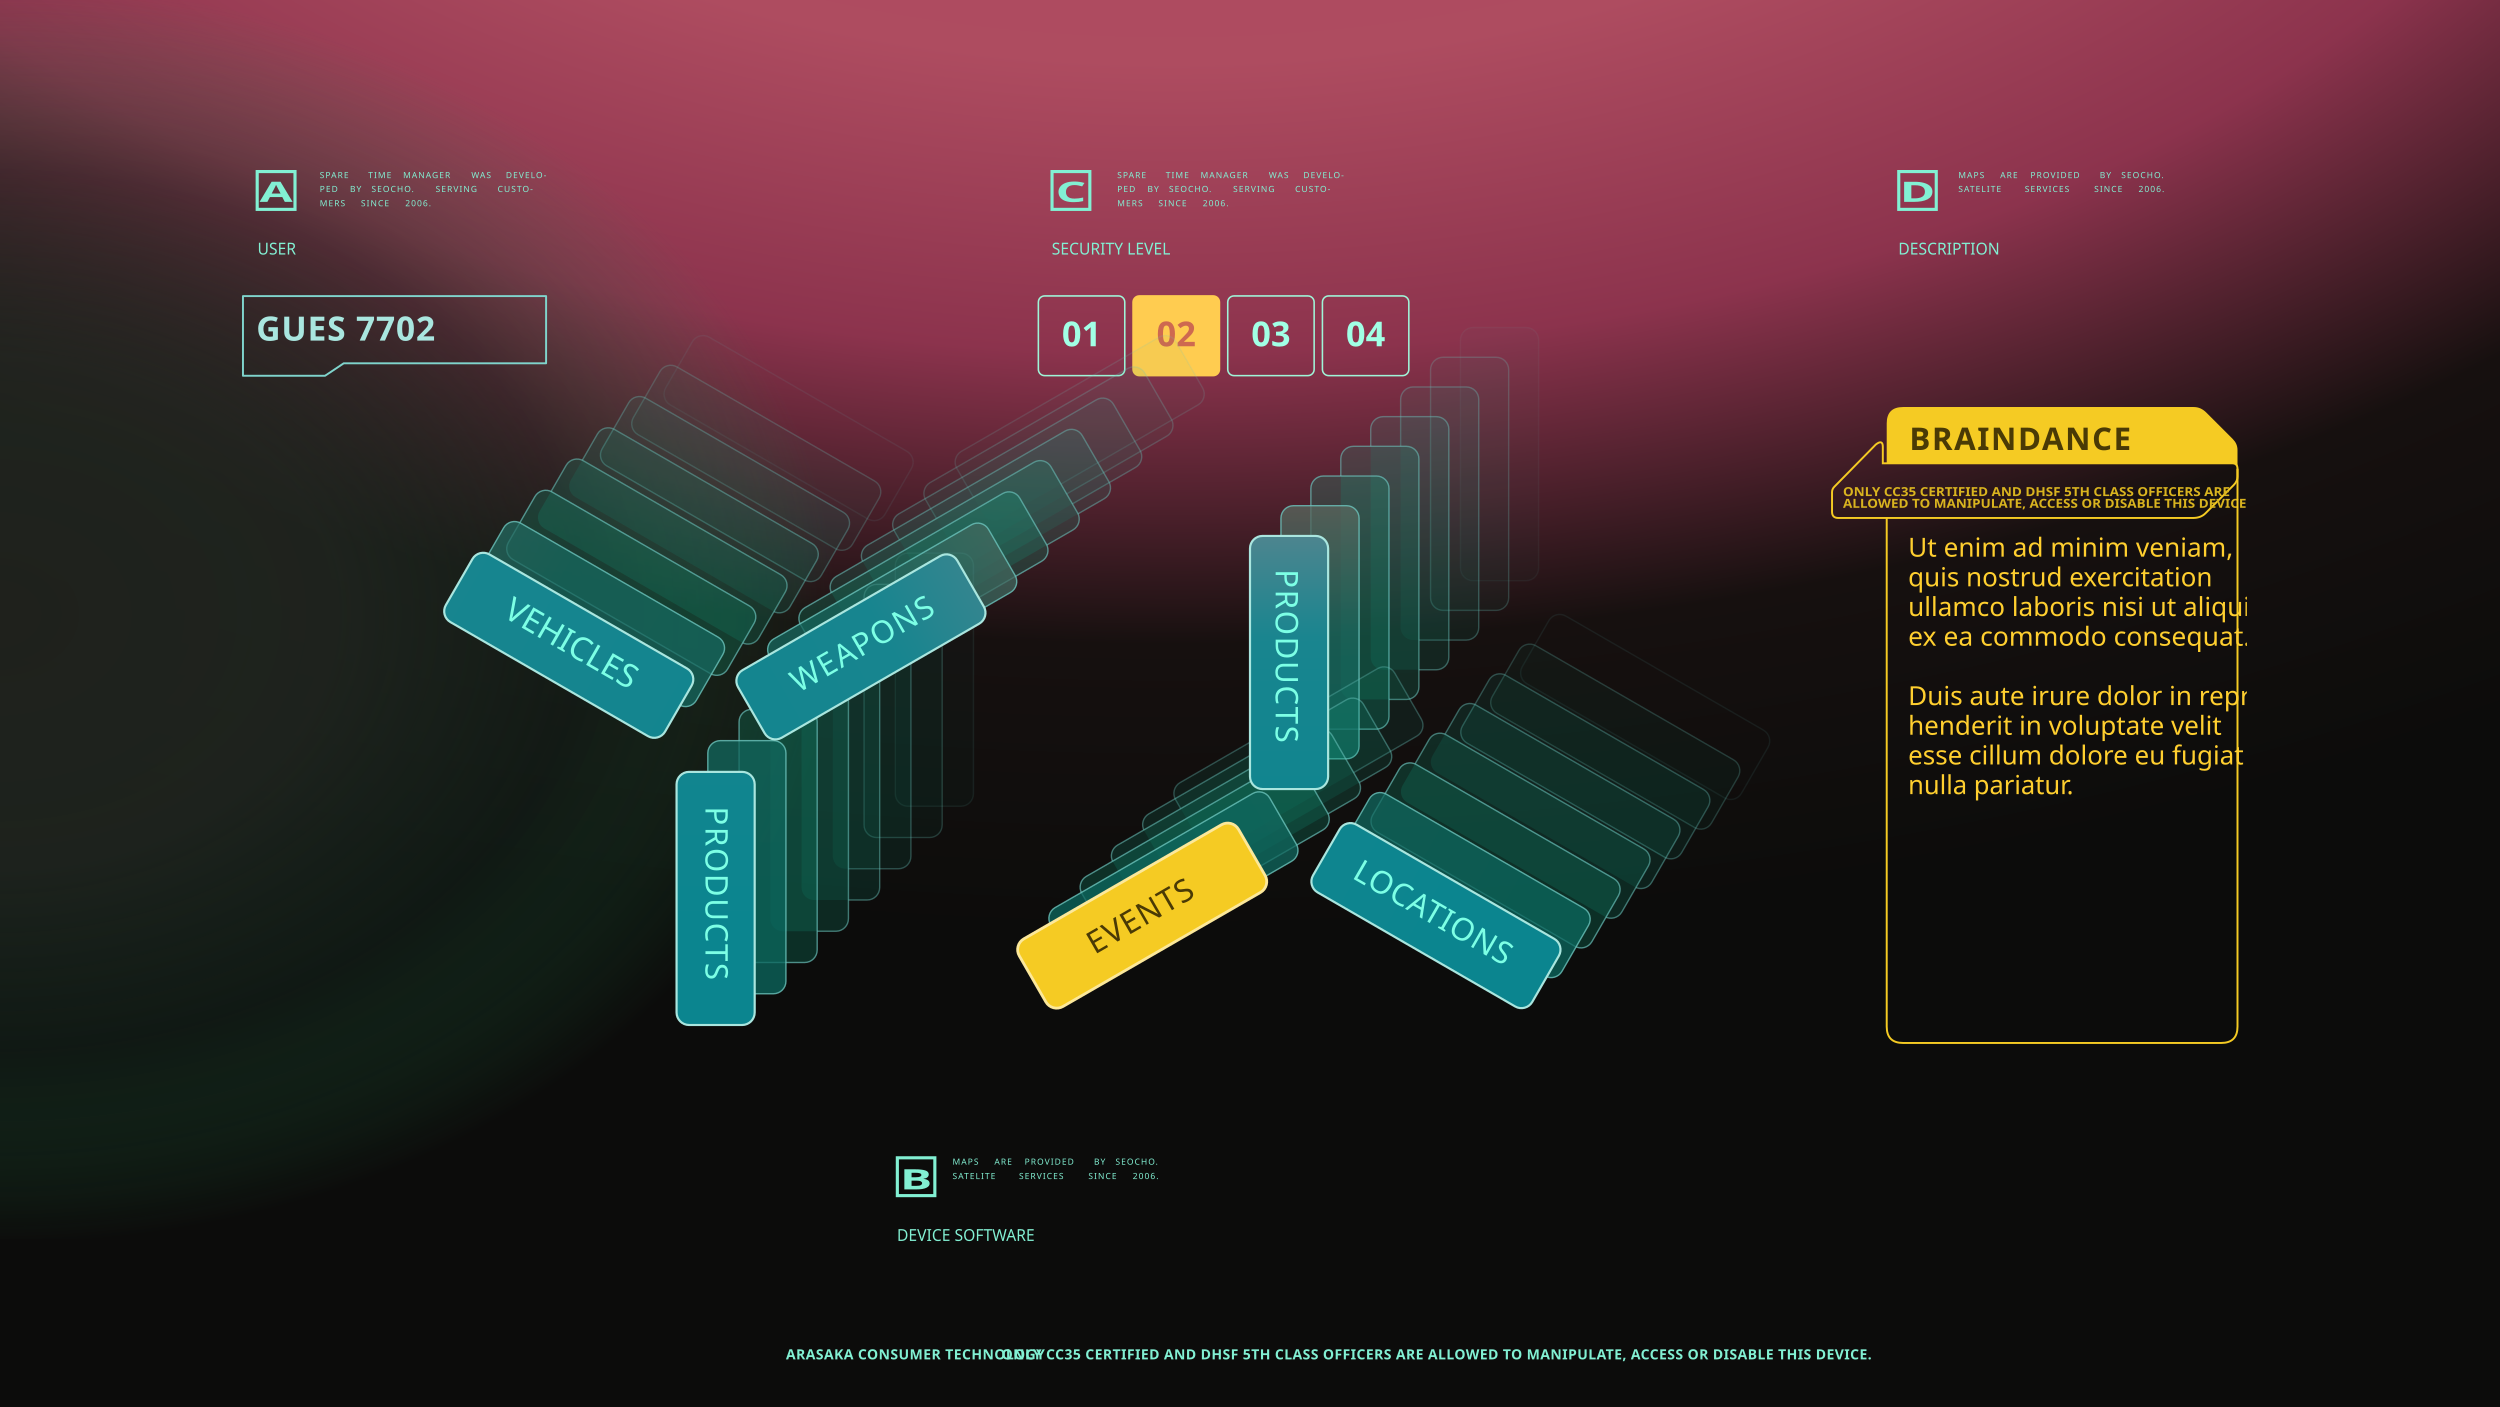
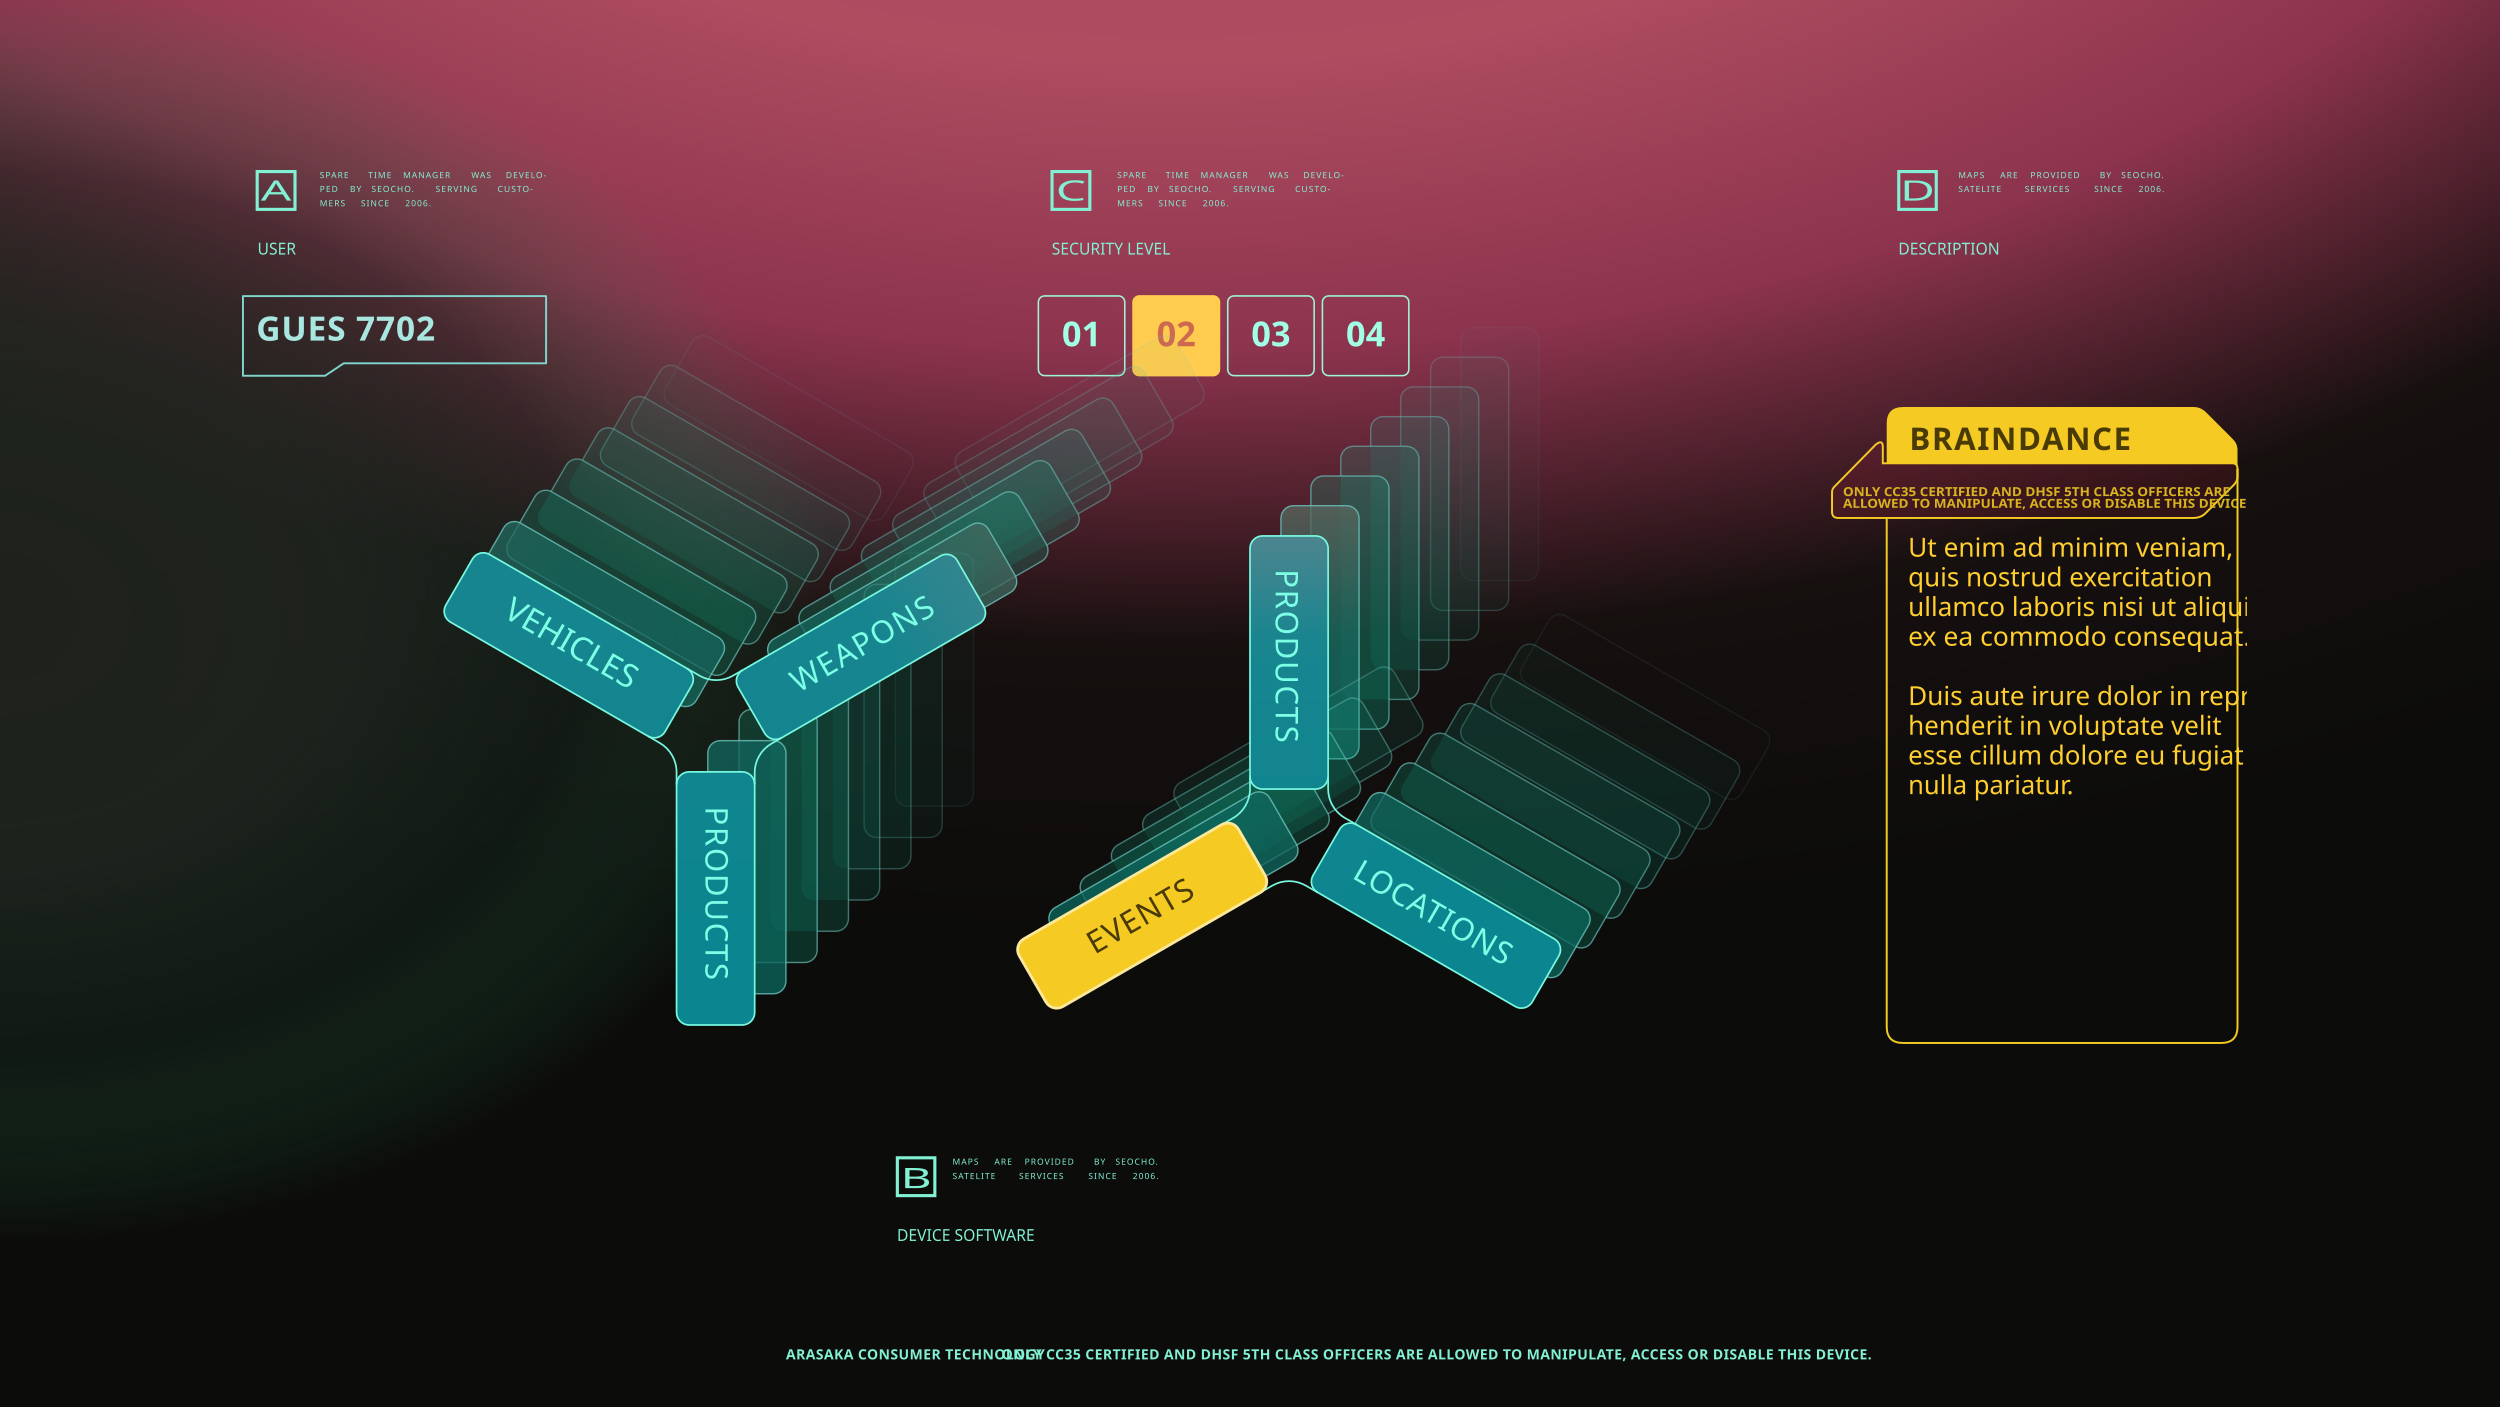
<svg xmlns="http://www.w3.org/2000/svg" width="1600" height="900" viewBox="0 0 1600 900">
  <defs>
    <radialGradient id="bloom" cx="0.469" cy="-0.356" r="1">
      <stop offset="0" stop-color="#ad465f" />
      <stop offset="0.2" stop-color="#ad465f" />
      <stop offset="0.4" stop-color="#ae4c60" />
      <stop offset="0.6" stop-color="#8c334d" />
      <stop offset="0.8" stop-color="#16100f" />
      <stop offset="1" stop-color="#0c0c0b" />
    </radialGradient>
    <radialGradient id="leftwash" cx="0" cy="0.5" r="0.5">
      <stop offset="0" stop-color="#1f211c" />
      <stop offset="0.4" stop-color="#202620" stop-opacity="0.85" />
      <stop offset="0.7" stop-color="#15281e" stop-opacity="0.45" />
      <stop offset="1" stop-color="#26884f" stop-opacity="0" />
    </radialGradient>
    <rect id="card" x="-81" y="-25" width="162" height="50" rx="8" />
    <rect id="badge" width="57" height="52" />
    <clipPath id="fan-left-extrude-clip">
      <rect x="296" y="206" width="484" height="436">
        <animate id="fan-left-extrude" attributeName="width" from="0" to="484" begin="0s" dur="0.45s" calcMode="spline" keyTimes="0;1" keySplines="0.33 1 0.68 1" fill="freeze" />
      </rect>
    </clipPath>
    <clipPath id="fan-right-extrude-clip">
      <rect x="663" y="200" width="480" height="435">
        <animate id="fan-right-extrude" attributeName="width" from="0" to="480" begin="0s" dur="0.45s" calcMode="spline" keyTimes="0;1" keySplines="0.33 1 0.68 1" fill="freeze" />
      </rect>
    </clipPath>
    <clipPath id="panel-extrude-clip">
      <rect x="1166" y="255" width="272" height="418">
        <animate id="panel-extrude" attributeName="width" from="0" to="272" begin="0.25s" dur="0.35s" calcMode="spline" keyTimes="0;1" keySplines="0.33 1 0.68 1" fill="freeze" />
        <set attributeName="width" to="0" begin="0s" end="panel-extrude.begin" />
      </rect>
    </clipPath>
    <linearGradient id="u-vehicles" gradientUnits="userSpaceOnUse" x1="-81" y1="0" x2="81" y2="0">
      <stop offset="0" stop-color="#17858f" />
      <stop offset="0.1" stop-color="#16858f" />
      <stop offset="0.2" stop-color="#16858f" />
      <stop offset="0.3" stop-color="#16858f" />
      <stop offset="0.4" stop-color="#15858f" />
      <stop offset="0.5" stop-color="#15858f" />
      <stop offset="0.6" stop-color="#15858f" />
      <stop offset="0.7" stop-color="#14858f" />
      <stop offset="0.8" stop-color="#14858f" />
      <stop offset="0.9" stop-color="#14858f" />
      <stop offset="1" stop-color="#13858f" />
    </linearGradient>
    <linearGradient id="u-weapons" gradientUnits="userSpaceOnUse" x1="-81" y1="0" x2="81" y2="0">
      <stop offset="0" stop-color="#14858f" />
      <stop offset="0.1" stop-color="#14858f" />
      <stop offset="0.2" stop-color="#15858f" />
      <stop offset="0.3" stop-color="#15858f" />
      <stop offset="0.4" stop-color="#16858f" />
      <stop offset="0.5" stop-color="#17858f" />
      <stop offset="0.6" stop-color="#17858f" />
      <stop offset="0.7" stop-color="#1d858f" />
      <stop offset="0.8" stop-color="#25858f" />
      <stop offset="0.9" stop-color="#2c858f" />
      <stop offset="1" stop-color="#33858f" />
    </linearGradient>
    <linearGradient id="u-products_l" gradientUnits="userSpaceOnUse" x1="-81" y1="0" x2="81" y2="0">
      <stop offset="0" stop-color="#11858f" />
      <stop offset="0.1" stop-color="#10858f" />
      <stop offset="0.2" stop-color="#0f858f" />
      <stop offset="0.3" stop-color="#0e858f" />
      <stop offset="0.4" stop-color="#0d858f" />
      <stop offset="0.5" stop-color="#0c858f" />
      <stop offset="0.6" stop-color="#0b858f" />
      <stop offset="0.7" stop-color="#0b858f" />
      <stop offset="0.8" stop-color="#0b858f" />
      <stop offset="0.9" stop-color="#0b858f" />
      <stop offset="1" stop-color="#0b858f" />
    </linearGradient>
    <linearGradient id="u-products_r" gradientUnits="userSpaceOnUse" x1="-81" y1="0" x2="81" y2="0">
      <stop offset="0" stop-color="#4d858f" />
      <stop offset="0.1" stop-color="#40858f" />
      <stop offset="0.2" stop-color="#33858f" />
      <stop offset="0.3" stop-color="#26858f" />
      <stop offset="0.4" stop-color="#1a858f" />
      <stop offset="0.5" stop-color="#17858f" />
      <stop offset="0.6" stop-color="#15858f" />
      <stop offset="0.7" stop-color="#14858f" />
      <stop offset="0.8" stop-color="#13858f" />
      <stop offset="0.9" stop-color="#12858f" />
      <stop offset="1" stop-color="#11858f" />
    </linearGradient>
    <linearGradient id="u-locations" gradientUnits="userSpaceOnUse" x1="-81" y1="0" x2="81" y2="0">
      <stop offset="0" stop-color="#0e858f" />
      <stop offset="0.1" stop-color="#0e858f" />
      <stop offset="0.2" stop-color="#0d858f" />
      <stop offset="0.3" stop-color="#0d858f" />
      <stop offset="0.4" stop-color="#0c858f" />
      <stop offset="0.5" stop-color="#0b858f" />
      <stop offset="0.6" stop-color="#0b858f" />
      <stop offset="0.7" stop-color="#0b858f" />
      <stop offset="0.8" stop-color="#0b858f" />
      <stop offset="0.9" stop-color="#0b858f" />
      <stop offset="1" stop-color="#0b858f" />
    </linearGradient>
    <linearGradient id="u-events" gradientUnits="userSpaceOnUse" x1="-81" y1="0" x2="81" y2="0">
      <stop offset="0" stop-color="#0b858f" />
      <stop offset="0.1" stop-color="#0b858f" />
      <stop offset="0.2" stop-color="#0b858f" />
      <stop offset="0.3" stop-color="#0b858f" />
      <stop offset="0.4" stop-color="#0b858f" />
      <stop offset="0.5" stop-color="#0c858f" />
      <stop offset="0.6" stop-color="#0c858f" />
      <stop offset="0.7" stop-color="#0d858f" />
      <stop offset="0.8" stop-color="#0d858f" />
      <stop offset="0.9" stop-color="#0e858f" />
      <stop offset="1" stop-color="#0e858f" />
    </linearGradient>
    <linearGradient id="cv-nearest-vehicles" gradientUnits="userSpaceOnUse" x1="-81" y1="0" x2="81" y2="0">
      <stop offset="0" stop-color="#23685e" />
      <stop offset="0.1" stop-color="#1f685e" />
      <stop offset="0.2" stop-color="#1b685e" />
      <stop offset="0.3" stop-color="#17685e" />
      <stop offset="0.4" stop-color="#17685e" />
      <stop offset="0.5" stop-color="#17685e" />
      <stop offset="0.6" stop-color="#16685e" />
      <stop offset="0.7" stop-color="#16685e" />
      <stop offset="0.8" stop-color="#15685e" />
      <stop offset="0.9" stop-color="#15685e" />
      <stop offset="1" stop-color="#15685e" />
    </linearGradient>
    <linearGradient id="cv-nearest-weapons" gradientUnits="userSpaceOnUse" x1="-81" y1="0" x2="81" y2="0">
      <stop offset="0" stop-color="#15685e" />
      <stop offset="0.1" stop-color="#16685e" />
      <stop offset="0.2" stop-color="#16685e" />
      <stop offset="0.3" stop-color="#17685e" />
      <stop offset="0.4" stop-color="#19685e" />
      <stop offset="0.5" stop-color="#20685e" />
      <stop offset="0.6" stop-color="#27685e" />
      <stop offset="0.7" stop-color="#2e685e" />
      <stop offset="0.8" stop-color="#35685e" />
      <stop offset="0.9" stop-color="#3c685e" />
      <stop offset="1" stop-color="#43685e" />
    </linearGradient>
    <linearGradient id="cv-nearest-left_products" gradientUnits="userSpaceOnUse" x1="-81" y1="0" x2="81" y2="0">
      <stop offset="0" stop-color="#12685e" />
      <stop offset="0.1" stop-color="#11685e" />
      <stop offset="0.2" stop-color="#10685e" />
      <stop offset="0.3" stop-color="#0f685e" />
      <stop offset="0.4" stop-color="#0e685e" />
      <stop offset="0.5" stop-color="#0d685e" />
      <stop offset="0.6" stop-color="#0c685e" />
      <stop offset="0.7" stop-color="#0b685e" />
      <stop offset="0.8" stop-color="#0b685e" />
      <stop offset="0.9" stop-color="#0b685e" />
      <stop offset="1" stop-color="#0b685e" />
    </linearGradient>
    <linearGradient id="cv-nearest-right_products" gradientUnits="userSpaceOnUse" x1="-81" y1="0" x2="81" y2="0">
      <stop offset="0" stop-color="#5b685e" />
      <stop offset="0.1" stop-color="#4e685e" />
      <stop offset="0.2" stop-color="#42685e" />
      <stop offset="0.3" stop-color="#35685e" />
      <stop offset="0.4" stop-color="#28685e" />
      <stop offset="0.5" stop-color="#1c685e" />
      <stop offset="0.6" stop-color="#17685e" />
      <stop offset="0.7" stop-color="#16685e" />
      <stop offset="0.8" stop-color="#15685e" />
      <stop offset="0.9" stop-color="#13685e" />
      <stop offset="1" stop-color="#12685e" />
    </linearGradient>
    <linearGradient id="cv-nearest-events" gradientUnits="userSpaceOnUse" x1="-81" y1="0" x2="81" y2="0">
      <stop offset="0" stop-color="#0b685e" />
      <stop offset="0.1" stop-color="#0b685e" />
      <stop offset="0.2" stop-color="#0c685e" />
      <stop offset="0.3" stop-color="#0c685e" />
      <stop offset="0.4" stop-color="#0d685e" />
      <stop offset="0.5" stop-color="#0d685e" />
      <stop offset="0.6" stop-color="#0e685e" />
      <stop offset="0.7" stop-color="#0e685e" />
      <stop offset="0.8" stop-color="#0f685e" />
      <stop offset="0.9" stop-color="#0f685e" />
      <stop offset="1" stop-color="#10685e" />
    </linearGradient>
    <linearGradient id="cv-nearest-locations" gradientUnits="userSpaceOnUse" x1="-81" y1="0" x2="81" y2="0">
      <stop offset="0" stop-color="#10685e" />
      <stop offset="0.1" stop-color="#0f685e" />
      <stop offset="0.2" stop-color="#0e685e" />
      <stop offset="0.3" stop-color="#0e685e" />
      <stop offset="0.4" stop-color="#0d685e" />
      <stop offset="0.5" stop-color="#0d685e" />
      <stop offset="0.6" stop-color="#0c685e" />
      <stop offset="0.7" stop-color="#0b685e" />
      <stop offset="0.8" stop-color="#0b685e" />
      <stop offset="0.9" stop-color="#0b685e" />
      <stop offset="1" stop-color="#0b685e" />
    </linearGradient>
    <mask id="cy-occlude-vehicles-d3" maskUnits="userSpaceOnUse" maskContentUnits="userSpaceOnUse" x="0" y="0" width="1600" height="900" style="mask-type:luminance">
      <rect x="0" y="0" width="1600" height="900" fill="#fff" />
      <use href="#card" transform="translate(404 373) rotate(30)" fill="#000" stroke="none" />
    </mask>
    <mask id="cy-occlude-vehicles-d4plus" maskUnits="userSpaceOnUse" maskContentUnits="userSpaceOnUse" x="0" y="0" width="1600" height="900" style="mask-type:luminance">
      <rect x="0" y="0" width="1600" height="900" fill="#fff" />
      <use href="#card" transform="translate(404 373) rotate(30)" fill="#000" stroke="none" />
      <use href="#card" transform="translate(424 353) rotate(30)" fill="#000" stroke="none" />
    </mask>
    <mask id="cy-occlude-weapons-d3" maskUnits="userSpaceOnUse" maskContentUnits="userSpaceOnUse" x="0" y="0" width="1600" height="900" style="mask-type:luminance">
      <rect x="0" y="0" width="1600" height="900" fill="#fff" />
      <use href="#card" transform="translate(591 374) rotate(-30)" fill="#000" stroke="none" />
    </mask>
    <mask id="cy-occlude-weapons-d4plus" maskUnits="userSpaceOnUse" maskContentUnits="userSpaceOnUse" x="0" y="0" width="1600" height="900" style="mask-type:luminance">
      <rect x="0" y="0" width="1600" height="900" fill="#fff" />
      <use href="#card" transform="translate(591 374) rotate(-30)" fill="#000" stroke="none" />
      <use href="#card" transform="translate(611 354) rotate(-30)" fill="#000" stroke="none" />
    </mask>
    <mask id="cy-occlude-left_products-d3" maskUnits="userSpaceOnUse" maskContentUnits="userSpaceOnUse" x="0" y="0" width="1600" height="900" style="mask-type:luminance">
      <rect x="0" y="0" width="1600" height="900" fill="#fff" />
      <use href="#card" transform="translate(498 535) rotate(90)" fill="#000" stroke="none" />
    </mask>
    <mask id="cy-occlude-left_products-d4plus" maskUnits="userSpaceOnUse" maskContentUnits="userSpaceOnUse" x="0" y="0" width="1600" height="900" style="mask-type:luminance">
      <rect x="0" y="0" width="1600" height="900" fill="#fff" />
      <use href="#card" transform="translate(498 535) rotate(90)" fill="#000" stroke="none" />
      <use href="#card" transform="translate(518 515) rotate(90)" fill="#000" stroke="none" />
    </mask>
    <mask id="cy-occlude-right_products-d3" maskUnits="userSpaceOnUse" maskContentUnits="userSpaceOnUse" x="0" y="0" width="1600" height="900" style="mask-type:luminance">
      <rect x="0" y="0" width="1600" height="900" fill="#fff" />
      <use href="#card" transform="translate(863.95 385.65) rotate(90)" fill="#000" stroke="none" />
    </mask>
    <mask id="cy-occlude-right_products-d4plus" maskUnits="userSpaceOnUse" maskContentUnits="userSpaceOnUse" x="0" y="0" width="1600" height="900" style="mask-type:luminance">
      <rect x="0" y="0" width="1600" height="900" fill="#fff" />
      <use href="#card" transform="translate(863.95 385.65) rotate(90)" fill="#000" stroke="none" />
      <use href="#card" transform="translate(883.1 366.65) rotate(90)" fill="#000" stroke="none" />
    </mask>
    <mask id="cy-occlude-events-d3" maskUnits="userSpaceOnUse" maskContentUnits="userSpaceOnUse" x="0" y="0" width="1600" height="900" style="mask-type:luminance">
      <rect x="0" y="0" width="1600" height="900" fill="#fff" />
      <use href="#card" transform="translate(771 546) rotate(-30)" fill="#000" stroke="none" />
    </mask>
    <mask id="cy-occlude-events-d4plus" maskUnits="userSpaceOnUse" maskContentUnits="userSpaceOnUse" x="0" y="0" width="1600" height="900" style="mask-type:luminance">
      <rect x="0" y="0" width="1600" height="900" fill="#fff" />
      <use href="#card" transform="translate(771 546) rotate(-30)" fill="#000" stroke="none" />
      <use href="#card" transform="translate(791 526) rotate(-30)" fill="#000" stroke="none" />
    </mask>
    <mask id="cy-occlude-locations-d3" maskUnits="userSpaceOnUse" maskContentUnits="userSpaceOnUse" x="0" y="0" width="1600" height="900" style="mask-type:luminance">
      <rect x="0" y="0" width="1600" height="900" fill="#fff" />
      <use href="#card" transform="translate(957.15 547.45) rotate(30)" fill="#000" stroke="none" />
    </mask>
    <mask id="cy-occlude-locations-d4plus" maskUnits="userSpaceOnUse" maskContentUnits="userSpaceOnUse" x="0" y="0" width="1600" height="900" style="mask-type:luminance">
      <rect x="0" y="0" width="1600" height="900" fill="#fff" />
      <use href="#card" transform="translate(957.15 547.45) rotate(30)" fill="#000" stroke="none" />
      <use href="#card" transform="translate(976.3 528.45) rotate(30)" fill="#000" stroke="none" />
    </mask>
  </defs>
  <rect width="1600" height="900" fill="#0c0c0b" />
  <rect width="1600" height="929" fill="url(#bloom)" />
  <rect x="0" y="-7" width="1070" height="800" fill="url(#leftwash)" />
  <g font-family="Rajdhani" fill="#7fd4cc">
    <g font-family="Krona One" font-size="5.46" font-weight="400" letter-spacing="0.64" fill="#82f0d3">
      <text x="204.6" y="114">SPARE <tspan x="235.67">TIME</tspan>
        <tspan x="257.95">MANAGER</tspan>
        <tspan x="301.65">WAS</tspan>
        <tspan x="323.73">DEVELO-</tspan>
      </text>
      <text x="204.6" y="122.9">PED <tspan x="223.96">BY</tspan>
        <tspan x="237.71">SEOCHO.</tspan>
        <tspan x="278.77">SERVING</tspan>
        <tspan x="318.45">CUSTO-</tspan>
      </text>
      <text x="204.6" y="132">MERS <tspan x="230.97">SINCE</tspan>
        <tspan x="259.36">2006.</tspan>
      </text>
      <text x="715" y="114">SPARE <tspan x="746.07">TIME</tspan>
        <tspan x="768.35">MANAGER</tspan>
        <tspan x="812.05">WAS</tspan>
        <tspan x="834.13">DEVELO-</tspan>
      </text>
      <text x="715" y="122.9">PED <tspan x="734.36">BY</tspan>
        <tspan x="748.11">SEOCHO.</tspan>
        <tspan x="789.17">SERVING</tspan>
        <tspan x="828.85">CUSTO-</tspan>
      </text>
      <text x="715" y="132">MERS <tspan x="741.37">SINCE</tspan>
        <tspan x="769.76">2006.</tspan>
      </text>
      <text x="1253.3" y="114">MAPS <tspan x="1280.1">ARE</tspan>
        <tspan x="1299.44">PROVIDED</tspan>
        <tspan x="1343.83">BY</tspan>
        <tspan x="1357.58">SEOCHO.</tspan>
      </text>
      <text x="1253.3" y="122.9">SATELITE <tspan x="1295.84">SERVICES</tspan>
        <tspan x="1340.25">SINCE</tspan>
        <tspan x="1368.64">2006.</tspan>
      </text>
    </g>
    <g fill="none" stroke="#82f0d3" stroke-width="2">
      <rect x="164.6" y="109.8" width="24.2" height="24.2" />
      <rect x="673.3" y="109.8" width="24.2" height="24.2" />
      <rect x="1215.2" y="109.8" width="24" height="24.2" />
    </g>
-     <g font-size="18" font-weight="600" text-anchor="middle" fill="#82f0d3">
-       <text transform="translate(176.7 129.2) scale(1.7 1)">A</text>
-       <text transform="translate(685.4 129.2) scale(1.7 1)">C</text>
-       <text transform="translate(1227.2 129.2) scale(1.7 1)">D</text>
+     <g font-size="18" font-weight="500" text-anchor="middle" fill="#82f0d3">
+       <text transform="translate(176.7 128.4) scale(1.7 1)">A</text>
+       <text transform="translate(685.4 128.4) scale(1.7 1)">C</text>
+       <text transform="translate(1227.2 128.4) scale(1.7 1)">D</text>
    </g>
    <g font-family="Michroma" font-size="10.56" font-weight="400" fill="#82f0d3">
      <text transform="translate(164.8 162.9) scale(0.95 1)">USER</text>
      <text transform="translate(673.1 162.9) scale(0.95 1)">SECURITY LEVEL</text>
      <text transform="translate(1214.9 162.9) scale(0.95 1)">DESCRIPTION</text>
    </g>
  </g>
  <path d="M 155.5,189.5 H 349.5 V 232.5 H 220 L 208,240.5 H 155.5 Z" fill="none" stroke="#7fd4cc" stroke-width="1.25" stroke-linejoin="round" />
  <text x="164" y="218" font-family="Rajdhani" font-size="21.5" font-weight="600" letter-spacing="0.5" fill="#a9e6df">GUES 7702</text>
  <g font-family="Rajdhani" font-size="22" font-weight="600" text-anchor="middle">
    <rect x="664.55" y="189.4" width="55.3" height="51" rx="4" fill="none" stroke="#9ff5d8" stroke-width="1" />
    <text x="692.20" y="221.6" fill="#a1ffe5">01</text>
    <rect x="724.65" y="188.9" width="56.3" height="52" rx="4.5" fill="#ffcc50" />
    <text x="752.80" y="221.6" fill="#ce6950">02</text>
    <rect x="785.75" y="189.4" width="55.3" height="51" rx="4" fill="none" stroke="#9ff5d8" stroke-width="1" />
    <text x="813.40" y="221.6" fill="#a1ffe5">03</text>
    <rect x="846.35" y="189.4" width="55.3" height="51" rx="4" fill="none" stroke="#9ff5d8" stroke-width="1" />
    <text x="874.00" y="221.6" fill="#a1ffe5">04</text>
  </g>
  <g fill="#0f9f80" stroke="#6cc4bd" stroke-width="0.9" clip-path="url(#fan-left-extrude-clip)">
    <g mask="url(#cy-occlude-vehicles-d4plus)">
      <use href="#card" transform="translate(504.7 274) rotate(30)" fill="none" stroke-opacity="0.09" />
    </g>
    <use href="#card" transform="translate(484 293) rotate(30)" fill-opacity="0.06" stroke-opacity="0.24" stroke="none" />
    <g mask="url(#cy-occlude-vehicles-d4plus)">
      <use href="#card" transform="translate(484 293) rotate(30)" fill-opacity="0.06" stroke-opacity="0.24" fill="none" />
    </g>
    <use href="#card" transform="translate(464 313) rotate(30)" fill-opacity="0.105" stroke-opacity="0.34" stroke="none" />
    <g mask="url(#cy-occlude-vehicles-d4plus)">
      <use href="#card" transform="translate(464 313) rotate(30)" fill-opacity="0.105" stroke-opacity="0.34" fill="none" />
    </g>
    <use href="#card" transform="translate(444 333) rotate(30)" fill-opacity="0.15" stroke-opacity="0.45" stroke="none" />
    <g mask="url(#cy-occlude-vehicles-d4plus)">
      <use href="#card" transform="translate(444 333) rotate(30)" fill-opacity="0.15" stroke-opacity="0.45" fill="none" />
    </g>
    <use href="#card" transform="translate(424 353) rotate(30)" fill-opacity="0.20" stroke-opacity="0.56" stroke="none" />
    <g mask="url(#cy-occlude-vehicles-d3)">
      <use href="#card" transform="translate(424 353) rotate(30)" fill-opacity="0.20" stroke-opacity="0.56" fill="none" />
    </g>
    <use href="#card" transform="translate(404 373) rotate(30)" fill-opacity="0.24" stroke-opacity="0.68" />
    <use href="#card" transform="translate(384 393) rotate(30)" fill="url(#cv-nearest-vehicles)" fill-opacity=".751" stroke-opacity="0.80" />
    <use href="#card" transform="translate(691 274) rotate(-30)" fill-opacity="0.035" stroke-opacity="0.16" stroke="none" />
    <g mask="url(#cy-occlude-weapons-d4plus)">
      <use href="#card" transform="translate(691 274) rotate(-30)" fill-opacity="0.035" stroke-opacity="0.16" fill="none" />
    </g>
    <use href="#card" transform="translate(671 294) rotate(-30)" fill-opacity="0.06" stroke-opacity="0.24" stroke="none" />
    <g mask="url(#cy-occlude-weapons-d4plus)">
      <use href="#card" transform="translate(671 294) rotate(-30)" fill-opacity="0.06" stroke-opacity="0.24" fill="none" />
    </g>
    <use href="#card" transform="translate(651 314) rotate(-30)" fill-opacity="0.105" stroke-opacity="0.34" stroke="none" />
    <g mask="url(#cy-occlude-weapons-d4plus)">
      <use href="#card" transform="translate(651 314) rotate(-30)" fill-opacity="0.105" stroke-opacity="0.34" fill="none" />
    </g>
    <use href="#card" transform="translate(631 334) rotate(-30)" fill-opacity="0.15" stroke-opacity="0.45" stroke="none" />
    <g mask="url(#cy-occlude-weapons-d4plus)">
      <use href="#card" transform="translate(631 334) rotate(-30)" fill-opacity="0.15" stroke-opacity="0.45" fill="none" />
    </g>
    <use href="#card" transform="translate(611 354) rotate(-30)" fill-opacity="0.20" stroke-opacity="0.56" stroke="none" />
    <g mask="url(#cy-occlude-weapons-d3)">
      <use href="#card" transform="translate(611 354) rotate(-30)" fill-opacity="0.20" stroke-opacity="0.56" fill="none" />
    </g>
    <use href="#card" transform="translate(591 374) rotate(-30)" fill-opacity="0.24" stroke-opacity="0.68" />
    <use href="#card" transform="translate(571 394) rotate(-30)" fill="url(#cv-nearest-weapons)" fill-opacity=".751" stroke-opacity="0.80" />
    <use href="#card" transform="translate(598 435) rotate(90)" fill-opacity="0.035" stroke-opacity="0.10" stroke="none" />
    <g mask="url(#cy-occlude-left_products-d4plus)">
      <use href="#card" transform="translate(598 435) rotate(90)" fill-opacity="0.035" stroke-opacity="0.10" fill="none" />
    </g>
    <use href="#card" transform="translate(578 455) rotate(90)" fill-opacity="0.06" stroke-opacity="0.24" stroke="none" />
    <g mask="url(#cy-occlude-left_products-d4plus)">
      <use href="#card" transform="translate(578 455) rotate(90)" fill-opacity="0.06" stroke-opacity="0.24" fill="none" />
    </g>
    <use href="#card" transform="translate(558 475) rotate(90)" fill-opacity="0.105" stroke-opacity="0.34" stroke="none" />
    <g mask="url(#cy-occlude-left_products-d4plus)">
      <use href="#card" transform="translate(558 475) rotate(90)" fill-opacity="0.105" stroke-opacity="0.34" fill="none" />
    </g>
    <use href="#card" transform="translate(538 495) rotate(90)" fill-opacity="0.15" stroke-opacity="0.45" stroke="none" />
    <g mask="url(#cy-occlude-left_products-d4plus)">
      <use href="#card" transform="translate(538 495) rotate(90)" fill-opacity="0.15" stroke-opacity="0.45" fill="none" />
    </g>
    <use href="#card" transform="translate(518 515) rotate(90)" fill-opacity="0.20" stroke-opacity="0.56" stroke="none" />
    <g mask="url(#cy-occlude-left_products-d3)">
      <use href="#card" transform="translate(518 515) rotate(90)" fill-opacity="0.20" stroke-opacity="0.56" fill="none" />
    </g>
    <use href="#card" transform="translate(498 535) rotate(90)" fill-opacity="0.24" stroke-opacity="0.68" />
    <use href="#card" transform="translate(478 555) rotate(90)" fill="url(#cv-nearest-left_products)" fill-opacity=".751" stroke-opacity="0.80" />
  </g>
  <g fill="#0f9f80" stroke="#6cc4bd" stroke-width="0.9" clip-path="url(#fan-right-extrude-clip)">
    <use href="#card" transform="translate(959.7 290.65) rotate(90)" fill-opacity="0.035" stroke-opacity="0.065" stroke="none" />
    <g mask="url(#cy-occlude-right_products-d4plus)">
      <use href="#card" transform="translate(959.7 290.65) rotate(90)" fill-opacity="0.035" stroke-opacity="0.065" fill="none" />
    </g>
    <use href="#card" transform="translate(940.55 309.65) rotate(90)" fill-opacity="0.06" stroke-opacity="0.24" stroke="none" />
    <g mask="url(#cy-occlude-right_products-d4plus)">
      <use href="#card" transform="translate(940.55 309.65) rotate(90)" fill-opacity="0.06" stroke-opacity="0.24" fill="none" />
    </g>
    <use href="#card" transform="translate(921.4 328.65) rotate(90)" fill-opacity="0.105" stroke-opacity="0.34" stroke="none" />
    <g mask="url(#cy-occlude-right_products-d4plus)">
      <use href="#card" transform="translate(921.4 328.65) rotate(90)" fill-opacity="0.105" stroke-opacity="0.34" fill="none" />
    </g>
    <use href="#card" transform="translate(902.25 347.65) rotate(90)" fill-opacity="0.15" stroke-opacity="0.45" stroke="none" />
    <g mask="url(#cy-occlude-right_products-d4plus)">
      <use href="#card" transform="translate(902.25 347.65) rotate(90)" fill-opacity="0.15" stroke-opacity="0.45" fill="none" />
    </g>
    <use href="#card" transform="translate(883.1 366.65) rotate(90)" fill-opacity="0.20" stroke-opacity="0.56" stroke="none" />
    <g mask="url(#cy-occlude-right_products-d3)">
      <use href="#card" transform="translate(883.1 366.65) rotate(90)" fill-opacity="0.20" stroke-opacity="0.56" fill="none" />
    </g>
    <use href="#card" transform="translate(863.95 385.65) rotate(90)" fill-opacity="0.24" stroke-opacity="0.68" />
    <use href="#card" transform="translate(844.8 404.65) rotate(90)" fill="url(#cv-nearest-right_products)" fill-opacity=".751" stroke-opacity="0.80" />
    <use href="#card" transform="translate(831 486) rotate(-30)" fill-opacity="0.105" stroke-opacity="0.34" stroke="none" />
    <g mask="url(#cy-occlude-events-d4plus)">
      <use href="#card" transform="translate(831 486) rotate(-30)" fill-opacity="0.105" stroke-opacity="0.34" fill="none" />
    </g>
    <use href="#card" transform="translate(811 506) rotate(-30)" fill-opacity="0.15" stroke-opacity="0.45" stroke="none" />
    <g mask="url(#cy-occlude-events-d4plus)">
      <use href="#card" transform="translate(811 506) rotate(-30)" fill-opacity="0.15" stroke-opacity="0.45" fill="none" />
    </g>
    <use href="#card" transform="translate(791 526) rotate(-30)" fill-opacity="0.20" stroke-opacity="0.56" stroke="none" />
    <g mask="url(#cy-occlude-events-d3)">
      <use href="#card" transform="translate(791 526) rotate(-30)" fill-opacity="0.20" stroke-opacity="0.56" fill="none" />
    </g>
    <use href="#card" transform="translate(771 546) rotate(-30)" fill-opacity="0.24" stroke-opacity="0.68" />
    <use href="#card" transform="translate(751 566) rotate(-30)" fill="url(#cv-nearest-events)" fill-opacity=".751" stroke-opacity="0.80" />
    <g mask="url(#cy-occlude-locations-d4plus)">
      <use href="#card" transform="translate(1052.9 452.45) rotate(30)" fill="none" stroke-opacity="0.09" />
    </g>
    <use href="#card" transform="translate(1033.75 471.45) rotate(30)" fill-opacity="0.06" stroke-opacity="0.24" stroke="none" />
    <g mask="url(#cy-occlude-locations-d4plus)">
      <use href="#card" transform="translate(1033.75 471.45) rotate(30)" fill-opacity="0.06" stroke-opacity="0.24" fill="none" />
    </g>
    <use href="#card" transform="translate(1014.6 490.45) rotate(30)" fill-opacity="0.105" stroke-opacity="0.34" stroke="none" />
    <g mask="url(#cy-occlude-locations-d4plus)">
      <use href="#card" transform="translate(1014.6 490.45) rotate(30)" fill-opacity="0.105" stroke-opacity="0.34" fill="none" />
    </g>
    <use href="#card" transform="translate(995.45 509.45) rotate(30)" fill-opacity="0.15" stroke-opacity="0.45" stroke="none" />
    <g mask="url(#cy-occlude-locations-d4plus)">
      <use href="#card" transform="translate(995.45 509.45) rotate(30)" fill-opacity="0.15" stroke-opacity="0.45" fill="none" />
    </g>
    <use href="#card" transform="translate(976.3 528.45) rotate(30)" fill-opacity="0.20" stroke-opacity="0.56" stroke="none" />
    <g mask="url(#cy-occlude-locations-d3)">
      <use href="#card" transform="translate(976.3 528.45) rotate(30)" fill-opacity="0.20" stroke-opacity="0.56" fill="none" />
    </g>
    <use href="#card" transform="translate(957.15 547.45) rotate(30)" fill-opacity="0.24" stroke-opacity="0.68" />
    <use href="#card" transform="translate(938 566.45) rotate(30)" fill="url(#cv-nearest-locations)" fill-opacity=".751" stroke-opacity="0.80" />
  </g>
  <g id="u-idle-face-field">
    <g transform="translate(364 413) rotate(30)">
      <use href="#card" fill="url(#u-vehicles)" stroke="none" />
    </g>
    <g transform="translate(551 414) rotate(-30)">
      <use href="#card" fill="url(#u-weapons)" stroke="none" />
    </g>
    <g transform="translate(458 575) rotate(90)">
      <use href="#card" fill="url(#u-products_l)" stroke="none" />
    </g>
    <g transform="translate(825 424) rotate(90)">
      <use href="#card" fill="url(#u-products_r)" stroke="none" />
    </g>
    <g transform="translate(919 586) rotate(30)">
      <use href="#card" fill="url(#u-locations)" stroke="none" />
    </g>
    <g transform="translate(731 586) rotate(-30)">
      <use href="#card" fill="url(#u-events)" stroke="none" />
    </g>
  </g>
+   <g fill="none" stroke="#78f8e0" stroke-width="1.1">
+     <path d="M 439.72,427.85 L 447.62,432.41 A 21.5 21.5 0 0 0 469.12,432.41 L 475.28,428.85" />
+     <path d="M 414.72,471.15 L 422.25,475.50 A 21.5 21.5 0 0 1 433.00,494.12 L 433.00,502.00" />
+     <path d="M 500.28,472.15 L 493.75,475.92 A 21.5 21.5 0 0 0 483.00,494.54 L 483.00,502.00" />
+     <path d="M 800.00,497.00 L 800.00,504.88 A 21.5 21.5 0 0 1 789.25,523.50 L 781.72,527.85" />
+     <path d="M 850.00,497.00 L 850.00,504.88 A 21.5 21.5 0 0 0 860.75,523.50 L 868.28,527.85" />
+     <path d="M 806.72,571.15 L 814.25,566.80 A 21.5 21.5 0 0 1 835.75,566.80 L 843.28,571.15" />
+   </g>
  <g font-family="Rajdhani" text-anchor="middle">
    <g transform="translate(364 413) rotate(30)">
-       <use href="#card" fill="none" stroke="#a9e6df" stroke-width="1.4" />
+       <use href="#card" fill="none" stroke="#78f8e0" stroke-width="1.1" />
      <text x="0.83" y="5.25" font-size="21" font-weight="500" letter-spacing="0" fill="#7cffe5">VEHICLES</text>
    </g>
    <g transform="translate(551 414) rotate(-30)">
-       <use href="#card" fill="none" stroke="#a9e6df" stroke-width="1.4" />
+       <use href="#card" fill="none" stroke="#78f8e0" stroke-width="1.1" />
      <text x="1.67" y="5.67" font-size="20" font-weight="500" letter-spacing="1" fill="#7cffe5">WEAPONS</text>
    </g>
    <g transform="translate(458 575) rotate(90)">
-       <use href="#card" fill="none" stroke="#a9e6df" stroke-width="1.4" />
+       <use href="#card" fill="none" stroke="#78f8e0" stroke-width="1.1" />
      <text x="-3.33" y="6.50" font-size="20" font-weight="500" letter-spacing="1" fill="#7cffe5">PRODUCTS</text>
    </g>
    <g transform="translate(825 424) rotate(90)">
-       <use href="#card" fill="none" stroke="#a9e6df" stroke-width="1.4" />
+       <use href="#card" fill="none" stroke="#78f8e0" stroke-width="1.1" />
      <text x="-4.17" y="8.58" font-size="20" font-weight="500" letter-spacing="1" fill="#7cffe5">PRODUCTS</text>
    </g>
    <g transform="translate(731 586) rotate(-30)">
      <use href="#card" fill="#f5cb23" stroke="#fce89a" stroke-width="1.8" />
      <text x="-1.25" y="6.50" font-size="20" font-weight="500" letter-spacing="0.75" fill="#4a3a05">EVENTS</text>
    </g>
    <g transform="translate(919 586) rotate(30)">
-       <use href="#card" fill="none" stroke="#a9e6df" stroke-width="1.4" />
+       <use href="#card" fill="none" stroke="#78f8e0" stroke-width="1.1" />
      <text x="-2.50" y="6.08" font-size="20" font-weight="500" letter-spacing="0.5" fill="#7cffe5">LOCATIONS</text>
    </g>
  </g>
  <g clip-path="url(#panel-extrude-clip)">
    <path d="M 1218,260.5 H 1404 Q 1408.5,260.5 1412,264 L 1429,281 Q 1432,284 1432,288 V 300 Q 1432,296.5 1428.5,296.5 H 1207.5 V 271 Q 1207.5,260.5 1218,260.5 Z" fill="#f5cb23" />
    <text x="1222" y="288" font-family="Rajdhani" font-size="20" font-weight="600" letter-spacing="1" fill="#4a3a05">BRAINDANCE</text>
-     <path d="M 1172.5,315 Q 1172.5,313 1174,311.5 L 1200.5,284.5 Q 1205,281 1205,286 V 296.5 H 1428.5 Q 1432,296.5 1432,300 V 305 Q 1432,308 1429.5,310.5 L 1411.5,328.5 Q 1408.5,331.5 1403.5,331.5 H 1176.5 Q 1172.5,331.5 1172.5,327.5 Z" fill="none" stroke="#f5cb23" stroke-width="1.25" />
+     <path d="M 1172.5,315 Q 1172.5,313 1174,311.5 L 1200.5,284.5 Q 1205,281 1205,286 V 296.5 H 1428.5 Q 1432,296.5 1432,300 V 305 Q 1432,308 1429.5,310.5 L 1411.5,328.5 Q 1408.5,331.5 1403.5,331.5 H 1176.5 Q 1172.5,331.5 1172.5,327.5 Z" fill="#b4283c" fill-opacity="0.17" stroke="#f5cb23" stroke-width="1.25" />
    <g fill="#d9b41f" font-family="Rajdhani" font-size="8" font-weight="600">
      <text transform="translate(1179.5 317.5) scale(1.08 1)">ONLY CC35 CERTIFIED AND DHSF 5TH CLASS OFFICERS ARE</text>
      <text transform="translate(1179.5 325) scale(1.08 1)">ALLOWED TO MANIPULATE, ACCESS OR DISABLE THIS DEVICE.</text>
    </g>
    <path d="M 1432,300 V 657 Q 1432,667.5 1421.5,667.5 H 1218 Q 1207.5,667.5 1207.5,657 V 331.5" fill="none" stroke="#f5cb23" stroke-width="1.25" />
    <g fill="#ffcf2f" font-family="Rajdhani" font-size="16.8" font-weight="500">
      <text transform="translate(1221.2 356.25) scale(0.999 1)">Ut enim ad minim veniam,</text>
      <text transform="translate(1221.2 375.25) scale(0.99 1)">quis nostrud exercitation</text>
      <text transform="translate(1221.2 394.25) scale(0.994 1)">ullamco laboris nisi ut aliquip</text>
      <text transform="translate(1221.2 413.25) scale(1.009 1)">ex ea commodo consequat.</text>
      <text transform="translate(1221.2 451.25) scale(0.997 1)">Duis aute irure dolor in repre-</text>
      <text transform="translate(1221.2 470.25) scale(0.99 1)">henderit in voluptate velit</text>
      <text transform="translate(1221.2 489.25) scale(0.99 1)">esse cillum dolore eu fugiat</text>
      <text transform="translate(1221.2 508.25) scale(0.972 1)">nulla pariatur.</text>
    </g>
  </g>
  <g font-family="Rajdhani" fill="#7fd4cc">
    <g font-family="Krona One" font-size="5.46" font-weight="400" letter-spacing="0.64" fill="#82f0d3">
      <text x="609.6" y="745.4">MAPS <tspan x="636.4">ARE</tspan>
        <tspan x="655.74">PROVIDED</tspan>
        <tspan x="700.13">BY</tspan>
        <tspan x="713.88">SEOCHO.</tspan>
      </text>
      <text x="609.6" y="754.6">SATELITE <tspan x="652.14">SERVICES</tspan>
        <tspan x="696.55">SINCE</tspan>
        <tspan x="724.94">2006.</tspan>
      </text>
    </g>
    <rect x="574.3" y="741" width="24" height="24.2" fill="none" stroke="#82f0d3" stroke-width="2" />
-     <text transform="translate(586.3 761.2) scale(1.7 1)" font-size="18" font-weight="600" text-anchor="middle" fill="#82f0d3">B</text>
+     <text transform="translate(586.3 760.4) scale(1.7 1)" font-size="18" font-weight="500" text-anchor="middle" fill="#82f0d3">B</text>
    <text transform="translate(574.05 794.2) scale(0.95 1)" font-family="Michroma" font-size="10.56" font-weight="400" fill="#82f0d3">DEVICE SOFTWARE</text>
  </g>
  <g font-family="Rajdhani" font-size="9" font-weight="700" fill="#82f0d3">
    <text x="503" y="870" letter-spacing="0.25">ARASAKA CONSUMER TECHNOLOGY</text>
    <text x="641" y="870" letter-spacing="0.24">ONLY CC35 CERTIFIED AND DHSF 5TH CLASS OFFICERS ARE ALLOWED TO MANIPULATE, ACCESS OR DISABLE THIS DEVICE.</text>
  </g>
</svg>
